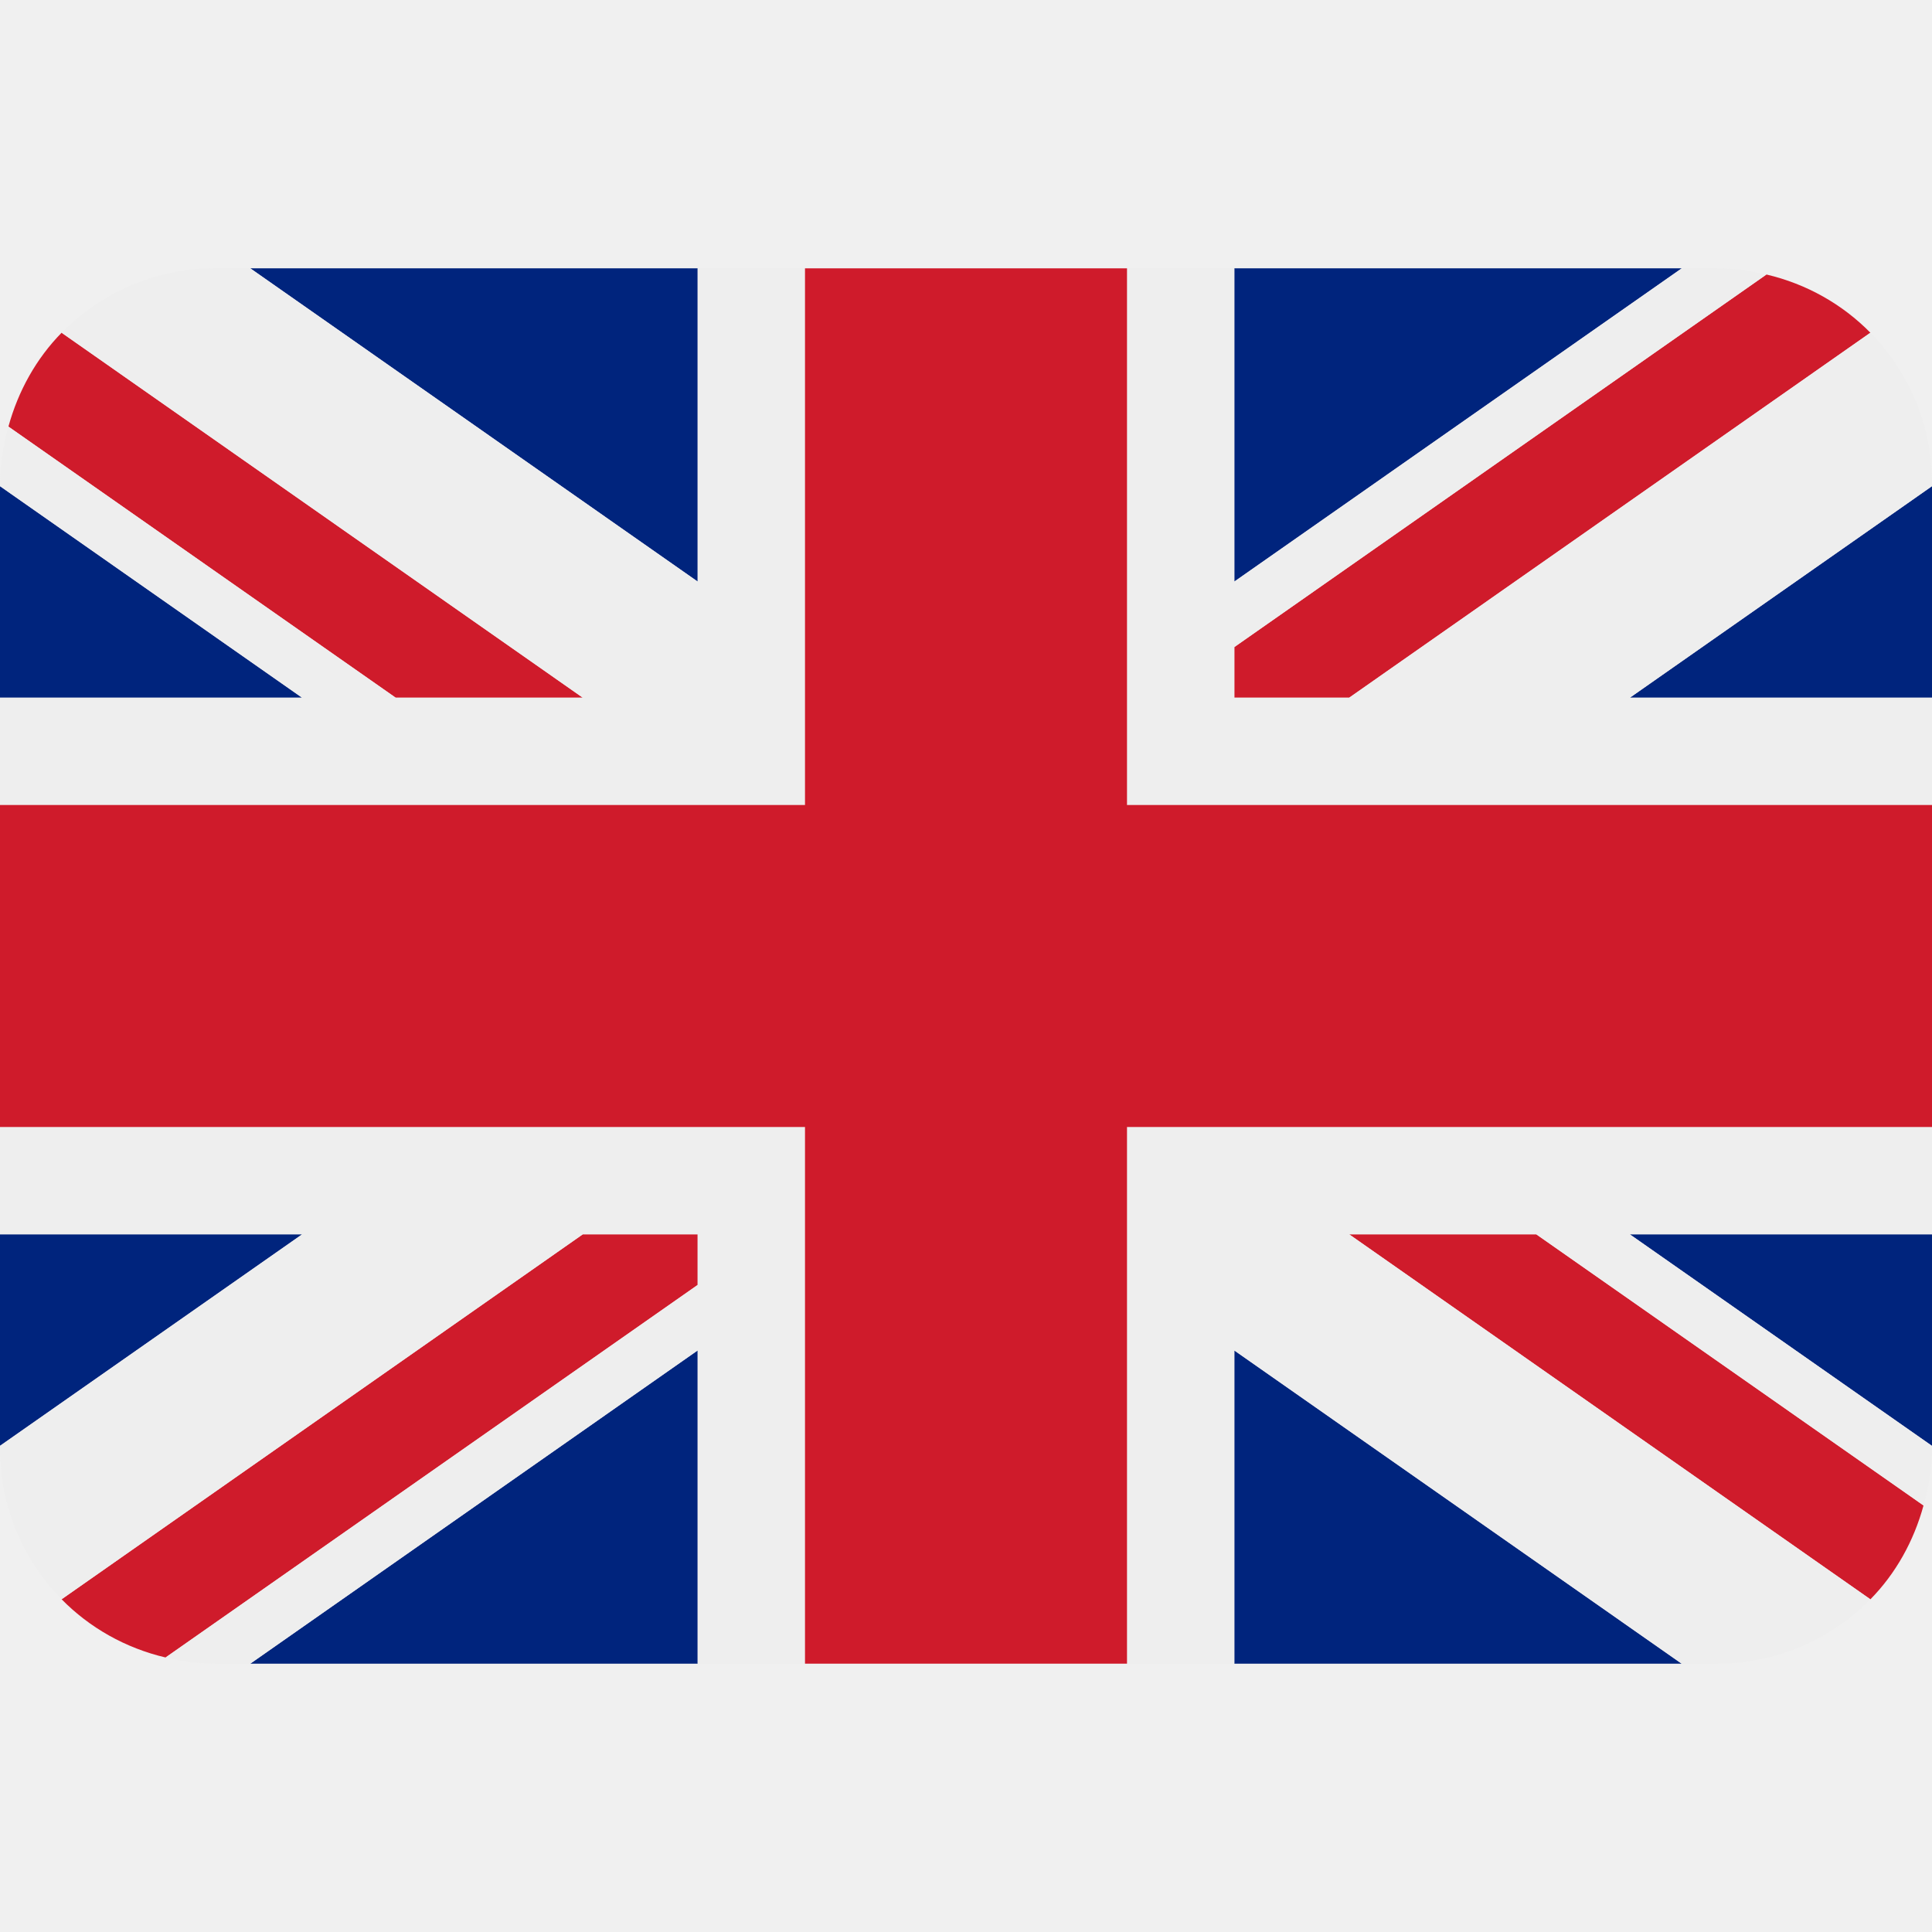
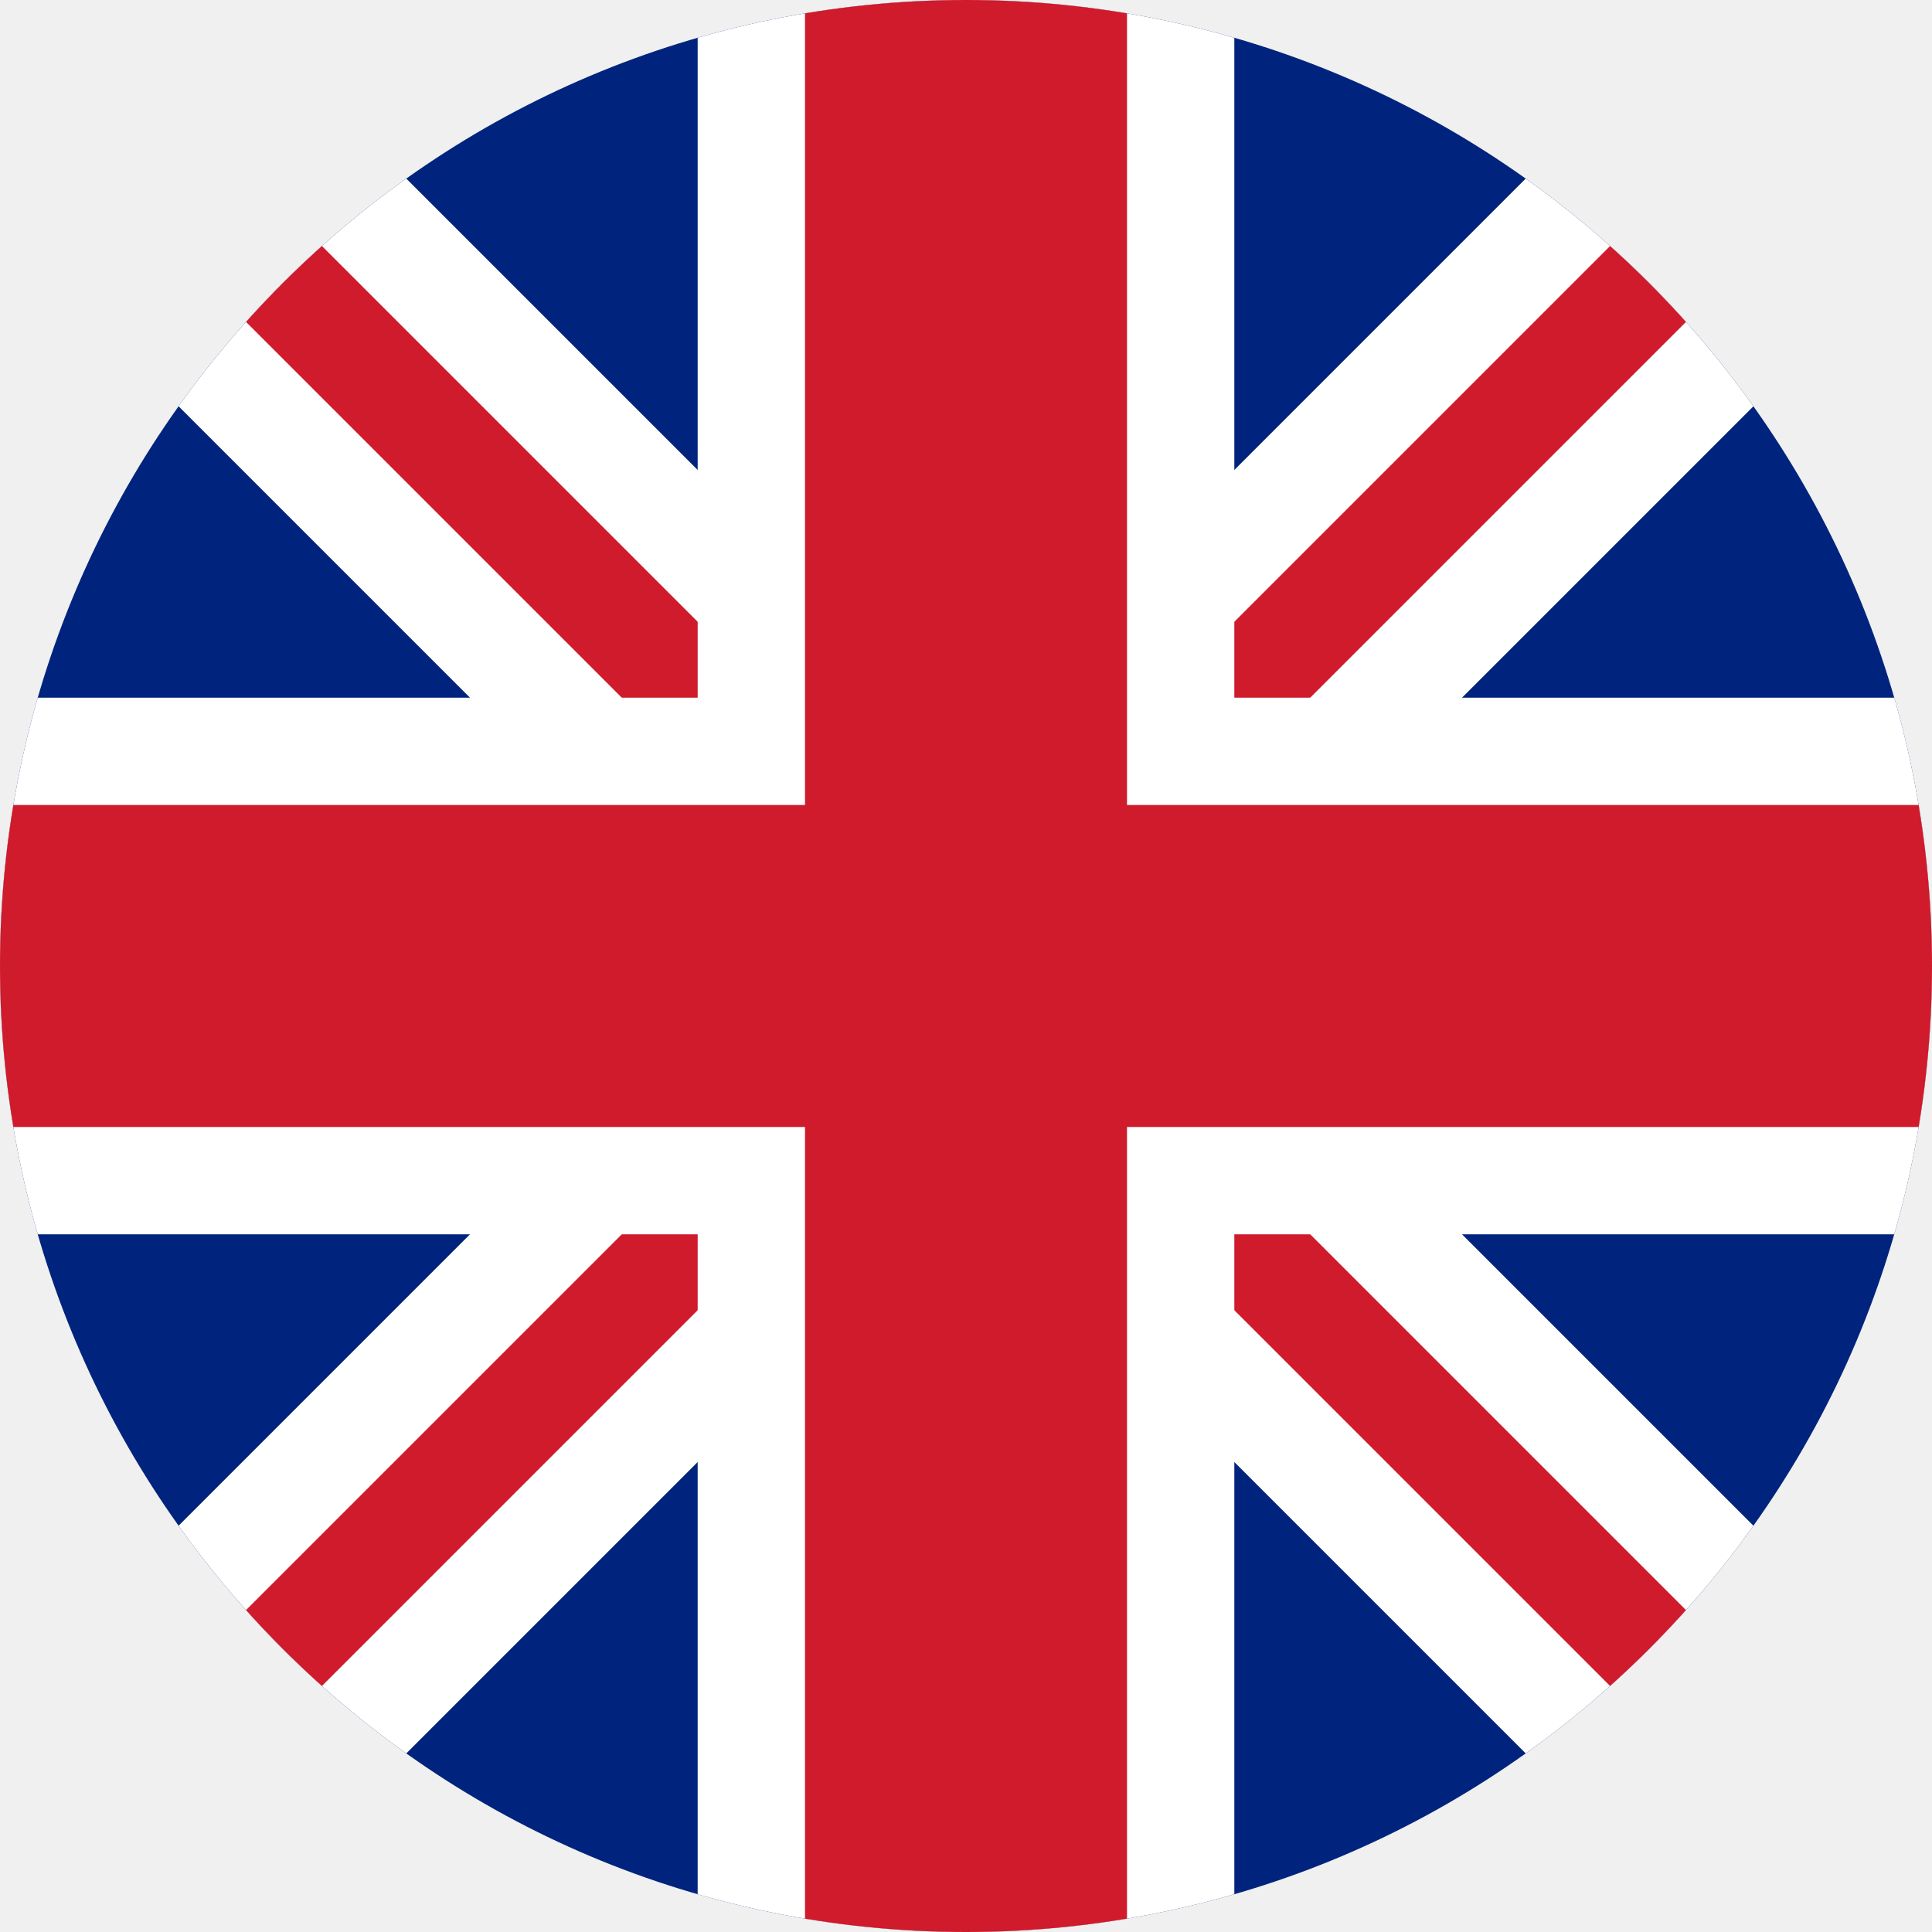
<svg xmlns="http://www.w3.org/2000/svg" viewBox="0 0 36 36">
-   <path fill="#00247D" d="M0 9.059V13h5.628zM4.664 31H13v-5.837zM23 25.164V31h8.335zM0 23v3.941L5.63 23zM31.337 5H23v5.837zM36 26.942V23h-5.631zM36 13V9.059L30.371 13zM13 5H4.664L13 10.837z" />
-   <path fill="#CF1B2B" d="M25.14 23l9.712 6.801c.471-.479.808-1.082.99-1.749L28.627 23H25.14zM13 23h-2.141l-9.711 6.8c.521.53 1.189.909 1.938 1.085L13 23.943V23zm10-10h2.141l9.711-6.8c-.521-.53-1.188-.909-1.937-1.085L23 12.057V13zm-12.141 0L1.148 6.2C.677 6.68.34 7.282.157 7.949L7.372 13h3.487z" />
-   <path fill="#EEE" d="M36 21H21v10h2v-5.836L31.335 31H32c1.117 0 2.126-.461 2.852-1.199L25.14 23h3.487l7.215 5.052c.093-.337.158-.686.158-1.052v-.058L30.369 23H36v-2zM0 21v2h5.63L0 26.941V27c0 1.091.439 2.078 1.148 2.8l9.711-6.8H13v.943l-9.914 6.941c.294.07.598.116.914.116h.664L13 25.163V31h2V21H0zM36 9c0-1.091-.439-2.078-1.148-2.8L25.141 13H23v-.943l9.915-6.942C32.62 5.046 32.316 5 32 5h-.663L23 10.837V5h-2v10h15v-2h-5.629L36 9.059V9zM13 5v5.837L4.664 5H4c-1.118 0-2.126.461-2.852 1.2l9.711 6.8H7.372L.157 7.949C.065 8.286 0 8.634 0 9v.059L5.628 13H0v2h15V5h-2z" />
-   <path fill="#CF1B2B" d="M21 15V5h-6v10H0v6h15v10h6V21h15v-6z" />
+   <defs>
+     <clipPath id="uk-circle">
+       <circle cx="18" cy="18" r="18" />
+     </clipPath>
+   </defs>
+   <g clip-path="url(#uk-circle)">
+     <rect width="36" height="36" fill="#00247D" />
+     <path d="M0 0 L36 36 M36 0 L0 36" stroke="#FFFFFF" stroke-width="6" />
+     <path d="M0 0 L18 18 M36 0 L18 18 M0 36 L18 18 M36 36 L18 18" stroke="#CF1B2B" stroke-width="2" />
+     <path d="M18 0 V36 M0 18 H36" stroke="#FFFFFF" stroke-width="10" />
+     <path d="M18 0 V36 M0 18 H36" stroke="#CF1B2B" stroke-width="6" />
+   </g>
</svg>
